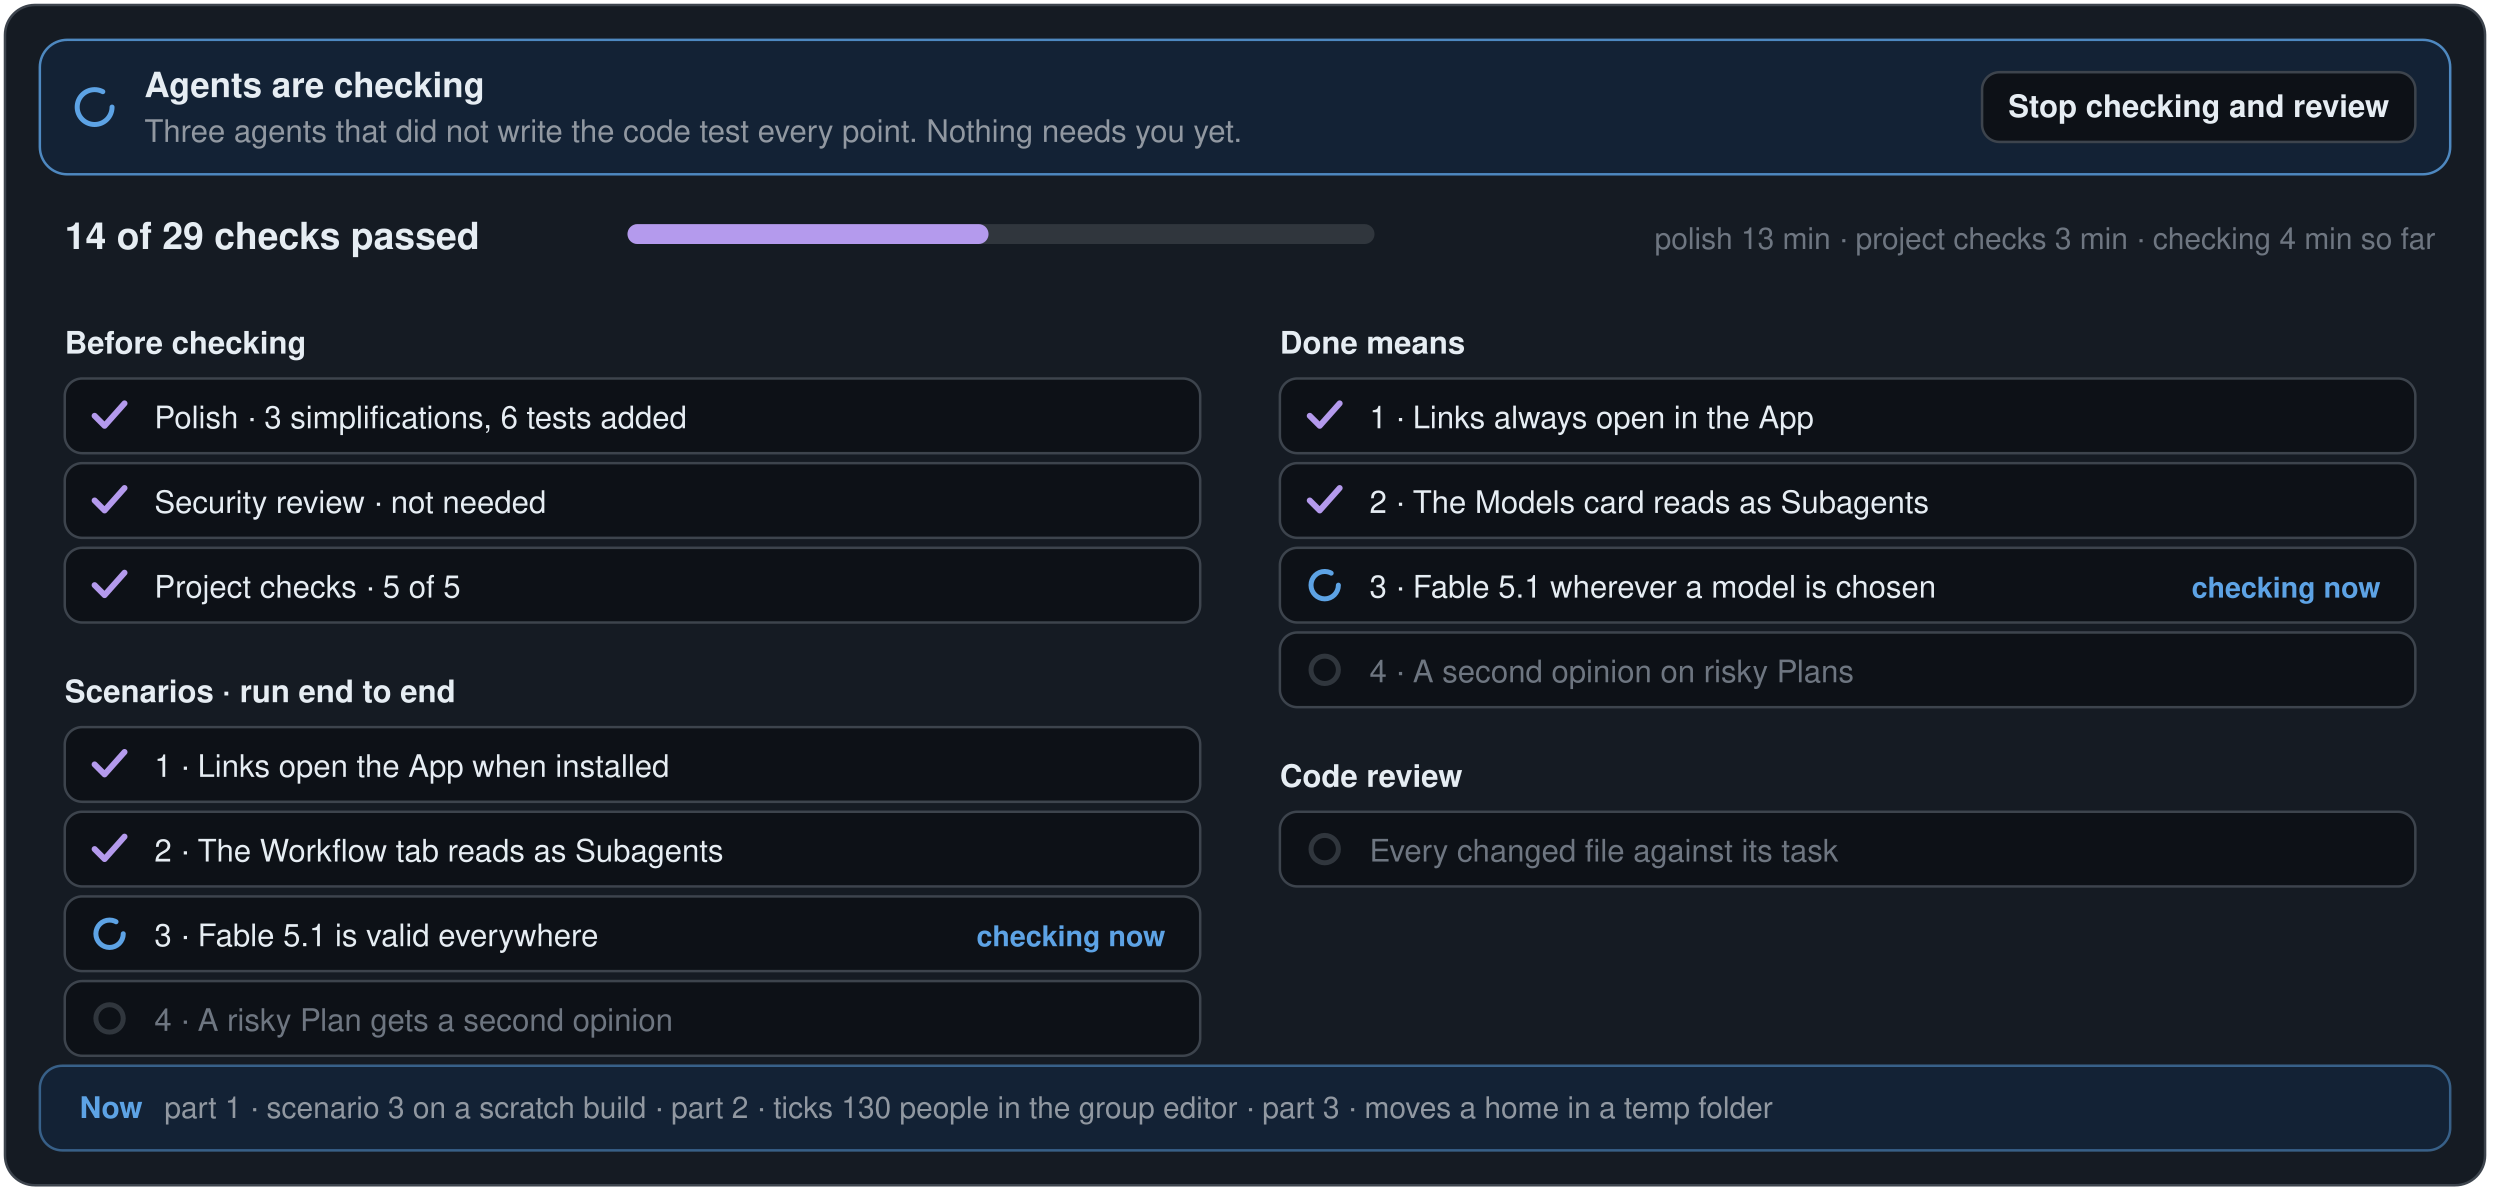
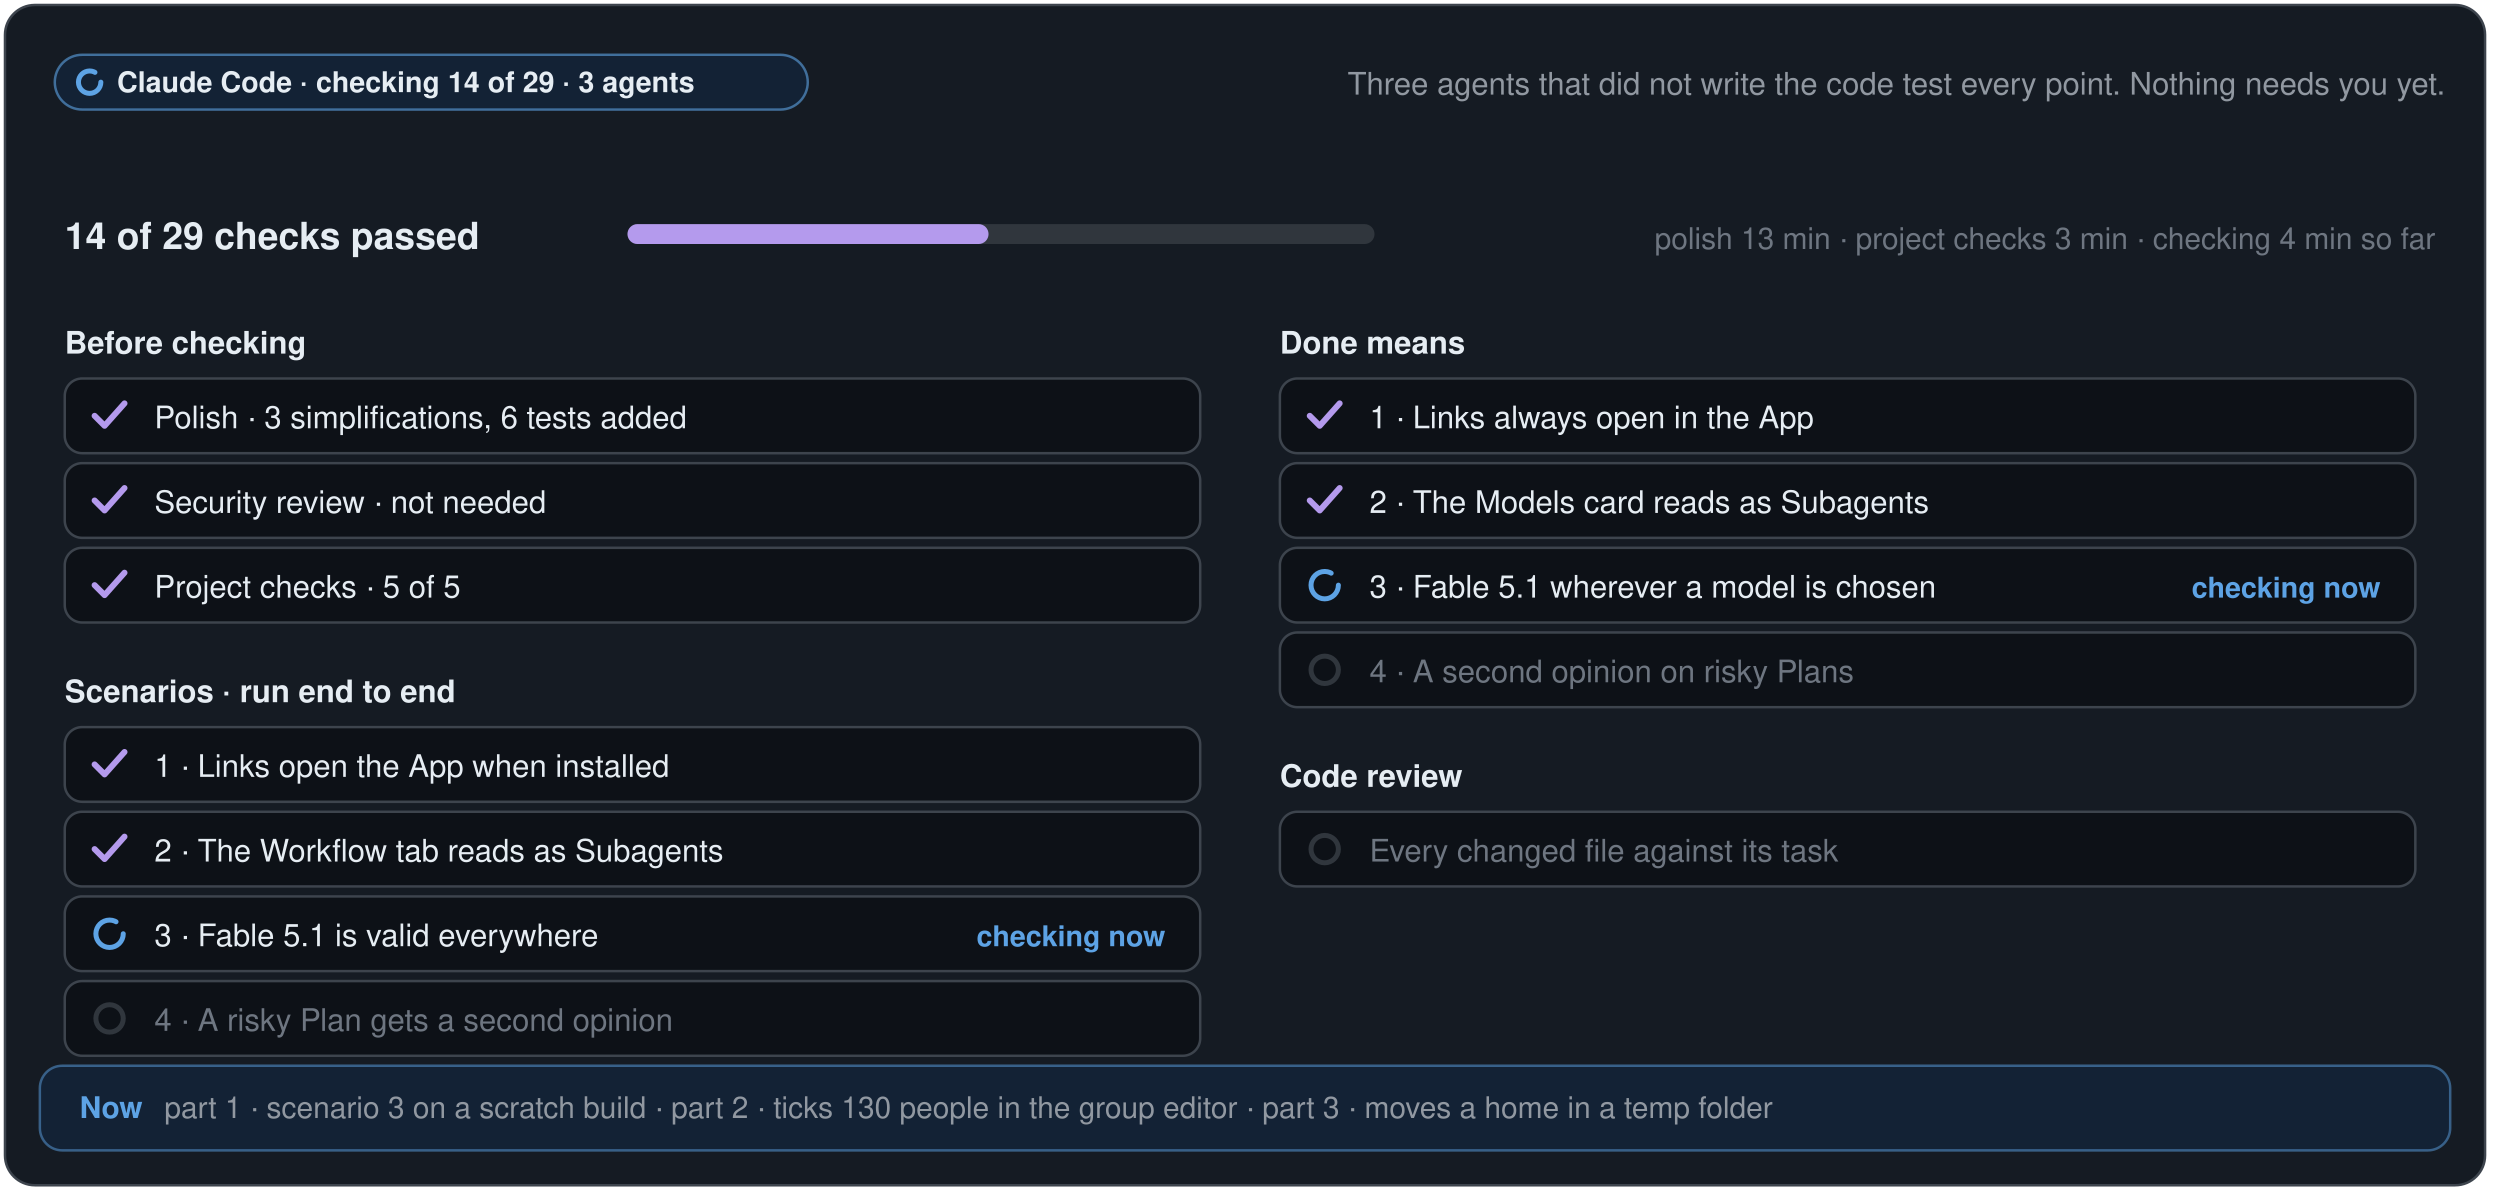
<svg xmlns="http://www.w3.org/2000/svg" width="1004" height="482" viewBox="-2 -2 1004 482" role="img" aria-label="The Verify step while agents check: every check is listed from the start, with how many have passed, where the minutes went, each check passed, checking now or waiting, and what each checking agent does now">
  <rect x="0" y="0" width="996" height="474" rx="12" fill="#151b23" stroke="#3d444d" stroke-width="1" />
-   <rect x="14" y="14" width="968" height="54" rx="11" fill="#132235" stroke="#5da3e5" stroke-opacity="0.8" />
-   <circle cx="36" cy="41.0" r="7" fill="none" stroke="#5da3e5" stroke-width="2" stroke-dasharray="36.4 8.4" stroke-linecap="round" />
-   <text x="56" y="37" font-family="-apple-system, BlinkMacSystemFont, 'Segoe UI', 'Helvetica Neue', Helvetica, Arial, sans-serif" font-size="14" font-weight="650" fill="#e6edf3" text-anchor="start">Agents are checking</text>
-   <text x="56" y="55" font-family="-apple-system, BlinkMacSystemFont, 'Segoe UI', 'Helvetica Neue', Helvetica, Arial, sans-serif" font-size="12.5" font-weight="400" fill="#9198a1" text-anchor="start">Three agents that did not write the code test every point. Nothing needs you yet.</text>
-   <rect x="794.0" y="27.0" width="174.0" height="28" rx="7" fill="#0d1117" stroke="#3d444d" />
-   <text x="881.0" y="45.0" font-family="-apple-system, BlinkMacSystemFont, 'Segoe UI', 'Helvetica Neue', Helvetica, Arial, sans-serif" font-size="12.5" font-weight="600" fill="#e6edf3" text-anchor="middle">Stop checking and review</text>
+   <rect x="20" y="20" width="302.4" height="22" rx="11" fill="#132235" stroke="#5da3e5" stroke-opacity="0.6" />
+   <circle cx="34" cy="31" r="4.5" fill="none" stroke="#5da3e5" stroke-width="2" stroke-dasharray="23.4 5.4" stroke-linecap="round" />
+   <text x="45" y="35" font-family="-apple-system, BlinkMacSystemFont, 'Segoe UI', 'Helvetica Neue', Helvetica, Arial, sans-serif" font-size="11.5" font-weight="600" fill="#e6edf3" text-anchor="start">Claude Code · checking 14 of 29 · 3 agents</text>
+   <text x="980" y="36" font-family="-apple-system, BlinkMacSystemFont, 'Segoe UI', 'Helvetica Neue', Helvetica, Arial, sans-serif" font-size="12.5" font-weight="500" fill="#9198a1" text-anchor="end">Three agents that did not write the code test every point. Nothing needs you yet.</text>
  <text x="24" y="98" font-family="-apple-system, BlinkMacSystemFont, 'Segoe UI', 'Helvetica Neue', Helvetica, Arial, sans-serif" font-size="15" font-weight="650" fill="#e6edf3" text-anchor="start">14 of 29 checks passed</text>
  <rect x="250" y="88" width="300" height="8" rx="4" fill="#30363d" />
  <rect x="250" y="88" width="145" height="8" rx="4" fill="#b49aed" />
  <text x="976" y="98" font-family="-apple-system, BlinkMacSystemFont, 'Segoe UI', 'Helvetica Neue', Helvetica, Arial, sans-serif" font-size="12" font-weight="500" fill="#6e7681" text-anchor="end">polish 13 min · project checks 3 min · checking 4 min so far</text>
  <text x="24" y="140" font-family="-apple-system, BlinkMacSystemFont, 'Segoe UI', 'Helvetica Neue', Helvetica, Arial, sans-serif" font-size="12.5" font-weight="650" fill="#e6edf3" text-anchor="start">Before checking</text>
  <rect x="24" y="150" width="456" height="30" rx="7" fill="#0d1117" stroke="#3d444d" />
  <path d="M36 165 l4 4 l8 -9" fill="none" stroke="#b49aed" stroke-width="2.4" stroke-linecap="round" stroke-linejoin="round" />
  <text x="60" y="170" font-family="-apple-system, BlinkMacSystemFont, 'Segoe UI', 'Helvetica Neue', Helvetica, Arial, sans-serif" font-size="12.5" font-weight="500" fill="#e6edf3" text-anchor="start">Polish · 3 simplifications, 6 tests added</text>
  <rect x="24" y="184" width="456" height="30" rx="7" fill="#0d1117" stroke="#3d444d" />
  <path d="M36 199 l4 4 l8 -9" fill="none" stroke="#b49aed" stroke-width="2.4" stroke-linecap="round" stroke-linejoin="round" />
  <text x="60" y="204" font-family="-apple-system, BlinkMacSystemFont, 'Segoe UI', 'Helvetica Neue', Helvetica, Arial, sans-serif" font-size="12.5" font-weight="500" fill="#e6edf3" text-anchor="start">Security review · not needed</text>
  <rect x="24" y="218" width="456" height="30" rx="7" fill="#0d1117" stroke="#3d444d" />
  <path d="M36 233 l4 4 l8 -9" fill="none" stroke="#b49aed" stroke-width="2.4" stroke-linecap="round" stroke-linejoin="round" />
  <text x="60" y="238" font-family="-apple-system, BlinkMacSystemFont, 'Segoe UI', 'Helvetica Neue', Helvetica, Arial, sans-serif" font-size="12.5" font-weight="500" fill="#e6edf3" text-anchor="start">Project checks · 5 of 5</text>
  <text x="24" y="280" font-family="-apple-system, BlinkMacSystemFont, 'Segoe UI', 'Helvetica Neue', Helvetica, Arial, sans-serif" font-size="12.5" font-weight="650" fill="#e6edf3" text-anchor="start">Scenarios · run end to end</text>
  <rect x="24" y="290" width="456" height="30" rx="7" fill="#0d1117" stroke="#3d444d" />
  <path d="M36 305 l4 4 l8 -9" fill="none" stroke="#b49aed" stroke-width="2.4" stroke-linecap="round" stroke-linejoin="round" />
  <text x="60" y="310" font-family="-apple-system, BlinkMacSystemFont, 'Segoe UI', 'Helvetica Neue', Helvetica, Arial, sans-serif" font-size="12.5" font-weight="500" fill="#e6edf3" text-anchor="start">1 · Links open the App when installed</text>
  <rect x="24" y="324" width="456" height="30" rx="7" fill="#0d1117" stroke="#3d444d" />
  <path d="M36 339 l4 4 l8 -9" fill="none" stroke="#b49aed" stroke-width="2.4" stroke-linecap="round" stroke-linejoin="round" />
  <text x="60" y="344" font-family="-apple-system, BlinkMacSystemFont, 'Segoe UI', 'Helvetica Neue', Helvetica, Arial, sans-serif" font-size="12.5" font-weight="500" fill="#e6edf3" text-anchor="start">2 · The Workflow tab reads as Subagents</text>
  <rect x="24" y="358" width="456" height="30" rx="7" fill="#0d1117" stroke="#3d444d" />
  <circle cx="42" cy="373" r="5.5" fill="none" stroke="#5da3e5" stroke-width="2" stroke-dasharray="28.6 6.6" stroke-linecap="round" />
  <text x="60" y="378" font-family="-apple-system, BlinkMacSystemFont, 'Segoe UI', 'Helvetica Neue', Helvetica, Arial, sans-serif" font-size="12.5" font-weight="500" fill="#e6edf3" text-anchor="start">3 · Fable 5.1 is valid everywhere</text>
  <text x="466" y="378" font-family="-apple-system, BlinkMacSystemFont, 'Segoe UI', 'Helvetica Neue', Helvetica, Arial, sans-serif" font-size="11.5" font-weight="600" fill="#5da3e5" text-anchor="end">checking now</text>
  <rect x="24" y="392" width="456" height="30" rx="7" fill="#0d1117" stroke="#3d444d" />
  <circle cx="42" cy="407" r="5.5" fill="none" stroke="#30363d" stroke-width="2" />
  <text x="60" y="412" font-family="-apple-system, BlinkMacSystemFont, 'Segoe UI', 'Helvetica Neue', Helvetica, Arial, sans-serif" font-size="12.5" font-weight="500" fill="#6e7681" text-anchor="start">4 · A risky Plan gets a second opinion</text>
  <text x="512" y="140" font-family="-apple-system, BlinkMacSystemFont, 'Segoe UI', 'Helvetica Neue', Helvetica, Arial, sans-serif" font-size="12.5" font-weight="650" fill="#e6edf3" text-anchor="start">Done means</text>
  <rect x="512" y="150" width="456" height="30" rx="7" fill="#0d1117" stroke="#3d444d" />
  <path d="M524 165 l4 4 l8 -9" fill="none" stroke="#b49aed" stroke-width="2.4" stroke-linecap="round" stroke-linejoin="round" />
  <text x="548" y="170" font-family="-apple-system, BlinkMacSystemFont, 'Segoe UI', 'Helvetica Neue', Helvetica, Arial, sans-serif" font-size="12.5" font-weight="500" fill="#e6edf3" text-anchor="start">1 · Links always open in the App</text>
  <rect x="512" y="184" width="456" height="30" rx="7" fill="#0d1117" stroke="#3d444d" />
  <path d="M524 199 l4 4 l8 -9" fill="none" stroke="#b49aed" stroke-width="2.4" stroke-linecap="round" stroke-linejoin="round" />
  <text x="548" y="204" font-family="-apple-system, BlinkMacSystemFont, 'Segoe UI', 'Helvetica Neue', Helvetica, Arial, sans-serif" font-size="12.5" font-weight="500" fill="#e6edf3" text-anchor="start">2 · The Models card reads as Subagents</text>
  <rect x="512" y="218" width="456" height="30" rx="7" fill="#0d1117" stroke="#3d444d" />
  <circle cx="530" cy="233" r="5.5" fill="none" stroke="#5da3e5" stroke-width="2" stroke-dasharray="28.6 6.6" stroke-linecap="round" />
  <text x="548" y="238" font-family="-apple-system, BlinkMacSystemFont, 'Segoe UI', 'Helvetica Neue', Helvetica, Arial, sans-serif" font-size="12.5" font-weight="500" fill="#e6edf3" text-anchor="start">3 · Fable 5.1 wherever a model is chosen</text>
  <text x="954" y="238" font-family="-apple-system, BlinkMacSystemFont, 'Segoe UI', 'Helvetica Neue', Helvetica, Arial, sans-serif" font-size="11.5" font-weight="600" fill="#5da3e5" text-anchor="end">checking now</text>
  <rect x="512" y="252" width="456" height="30" rx="7" fill="#0d1117" stroke="#3d444d" />
  <circle cx="530" cy="267" r="5.5" fill="none" stroke="#30363d" stroke-width="2" />
  <text x="548" y="272" font-family="-apple-system, BlinkMacSystemFont, 'Segoe UI', 'Helvetica Neue', Helvetica, Arial, sans-serif" font-size="12.5" font-weight="500" fill="#6e7681" text-anchor="start">4 · A second opinion on risky Plans</text>
  <text x="512" y="314" font-family="-apple-system, BlinkMacSystemFont, 'Segoe UI', 'Helvetica Neue', Helvetica, Arial, sans-serif" font-size="12.5" font-weight="650" fill="#e6edf3" text-anchor="start">Code review</text>
  <rect x="512" y="324" width="456" height="30" rx="7" fill="#0d1117" stroke="#3d444d" />
  <circle cx="530" cy="339" r="5.5" fill="none" stroke="#30363d" stroke-width="2" />
  <text x="548" y="344" font-family="-apple-system, BlinkMacSystemFont, 'Segoe UI', 'Helvetica Neue', Helvetica, Arial, sans-serif" font-size="12.5" font-weight="500" fill="#6e7681" text-anchor="start">Every changed file against its task</text>
  <rect x="14" y="426" width="968" height="34" rx="9" fill="#132235" stroke="#5da3e5" stroke-opacity="0.5" />
  <text x="30" y="447" font-family="-apple-system, BlinkMacSystemFont, 'Segoe UI', 'Helvetica Neue', Helvetica, Arial, sans-serif" font-size="12" font-weight="700" fill="#5da3e5" text-anchor="start">Now</text>
  <text x="64" y="447" font-family="-apple-system, BlinkMacSystemFont, 'Segoe UI', 'Helvetica Neue', Helvetica, Arial, sans-serif" font-size="12" font-weight="500" fill="#9198a1" text-anchor="start">part 1 · scenario 3 on a scratch build   ·   part 2 · ticks 130 people in the group editor   ·   part 3 · moves a home in a temp folder</text>
</svg>
